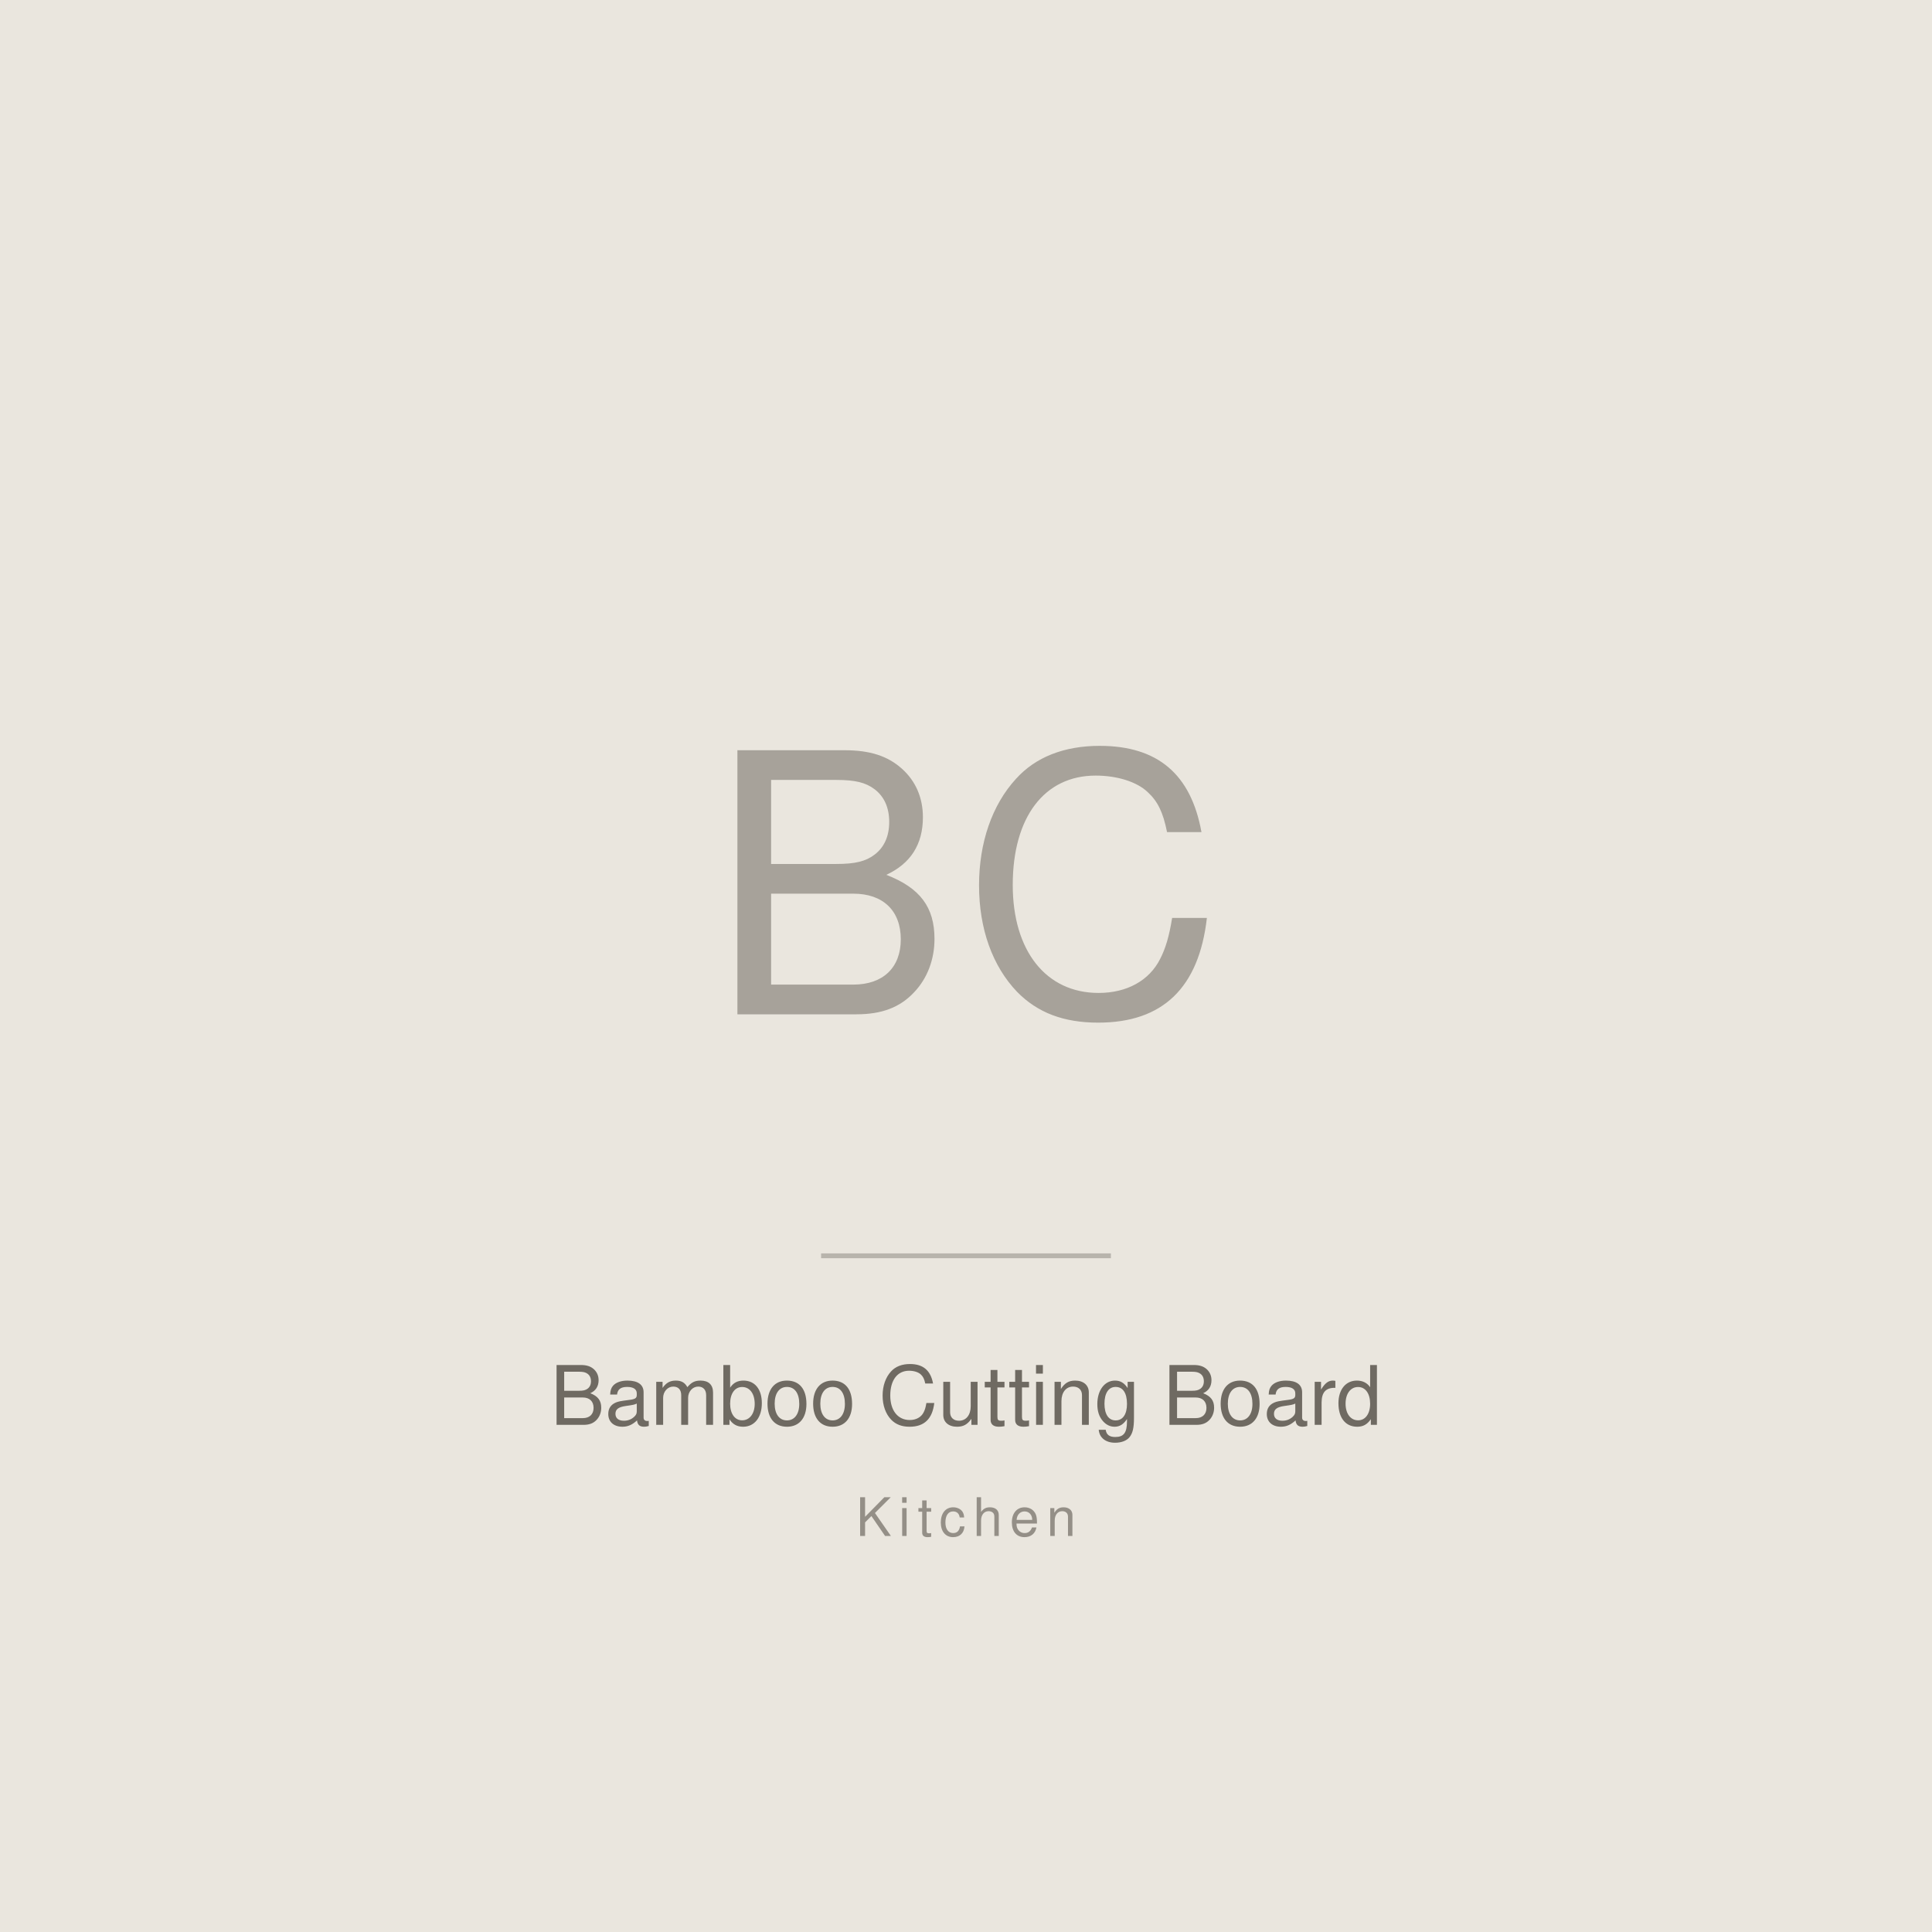
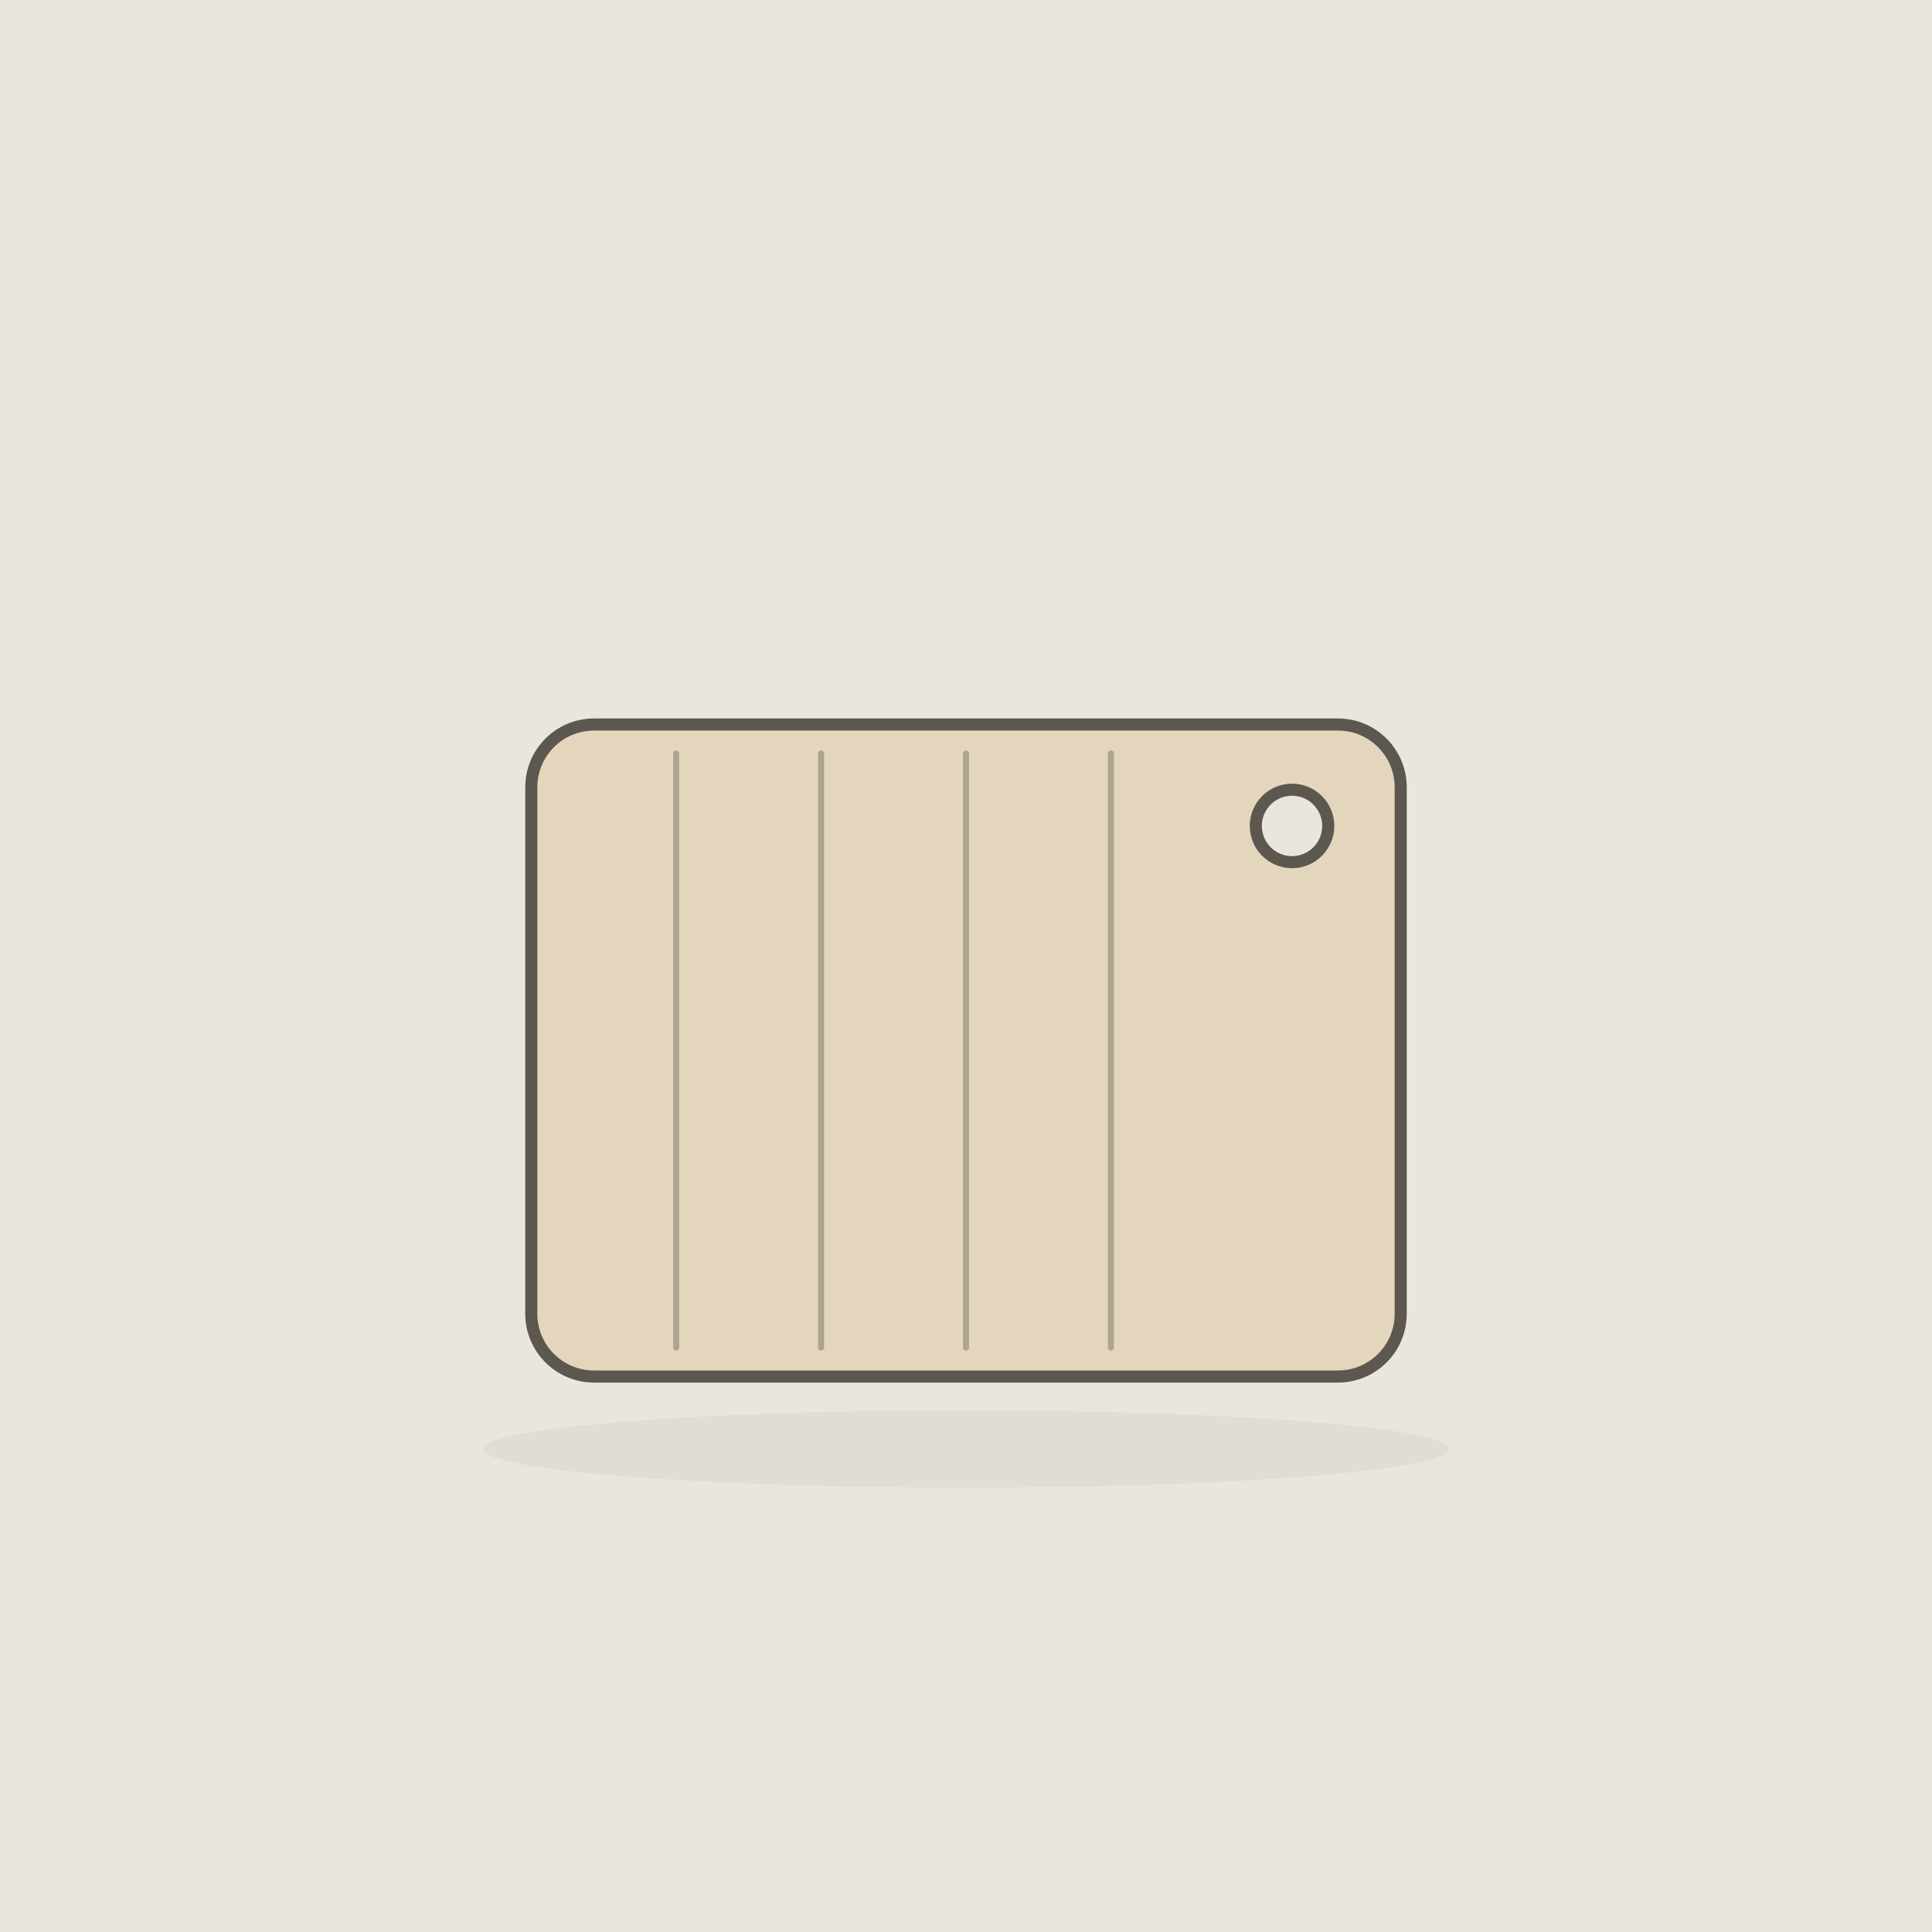
<svg xmlns="http://www.w3.org/2000/svg" viewBox="0 0 800 800" width="800" height="800" role="img" aria-label="Bamboo Cutting Board">
  <rect width="800" height="800" fill="#EAE6DE" />
-   <text x="400" y="420" text-anchor="middle" font-family="Helvetica, Arial, sans-serif" font-size="150" font-weight="300" letter-spacing="6" fill="#6F6A62" opacity="0.55">BC</text>
-   <line x1="340" y1="520" x2="460" y2="520" stroke="#6F6A62" stroke-width="2" opacity="0.4" />
-   <text x="400" y="590" text-anchor="middle" font-family="Helvetica, Arial, sans-serif" font-size="34" fill="#6F6A62">Bamboo Cutting Board</text>
-   <text x="400" y="636" text-anchor="middle" font-family="Helvetica, Arial, sans-serif" font-size="22" letter-spacing="3" fill="#6F6A62" opacity="0.7">Kitchen</text>
+   <g fill="none" stroke="#5c574f" stroke-width="5" stroke-linecap="round" stroke-linejoin="round">
+     <ellipse cx="400" cy="600" rx="200" ry="16" fill="#5c574f" opacity="0.07" stroke="none" />
+     <rect x="220" y="300" width="360" height="270" rx="26" fill="#e3d6bd" />
+     <circle cx="535" cy="342" r="15" fill="#EAE6DE" />
+     <g opacity=".4" stroke-width="2.5">
+       <line x1="280" y1="312" x2="280" y2="558" />
+       <line x1="340" y1="312" x2="340" y2="558" />
+       <line x1="400" y1="312" x2="400" y2="558" />
+       <line x1="460" y1="312" x2="460" y2="558" />
+     </g>
+   </g>
</svg>
